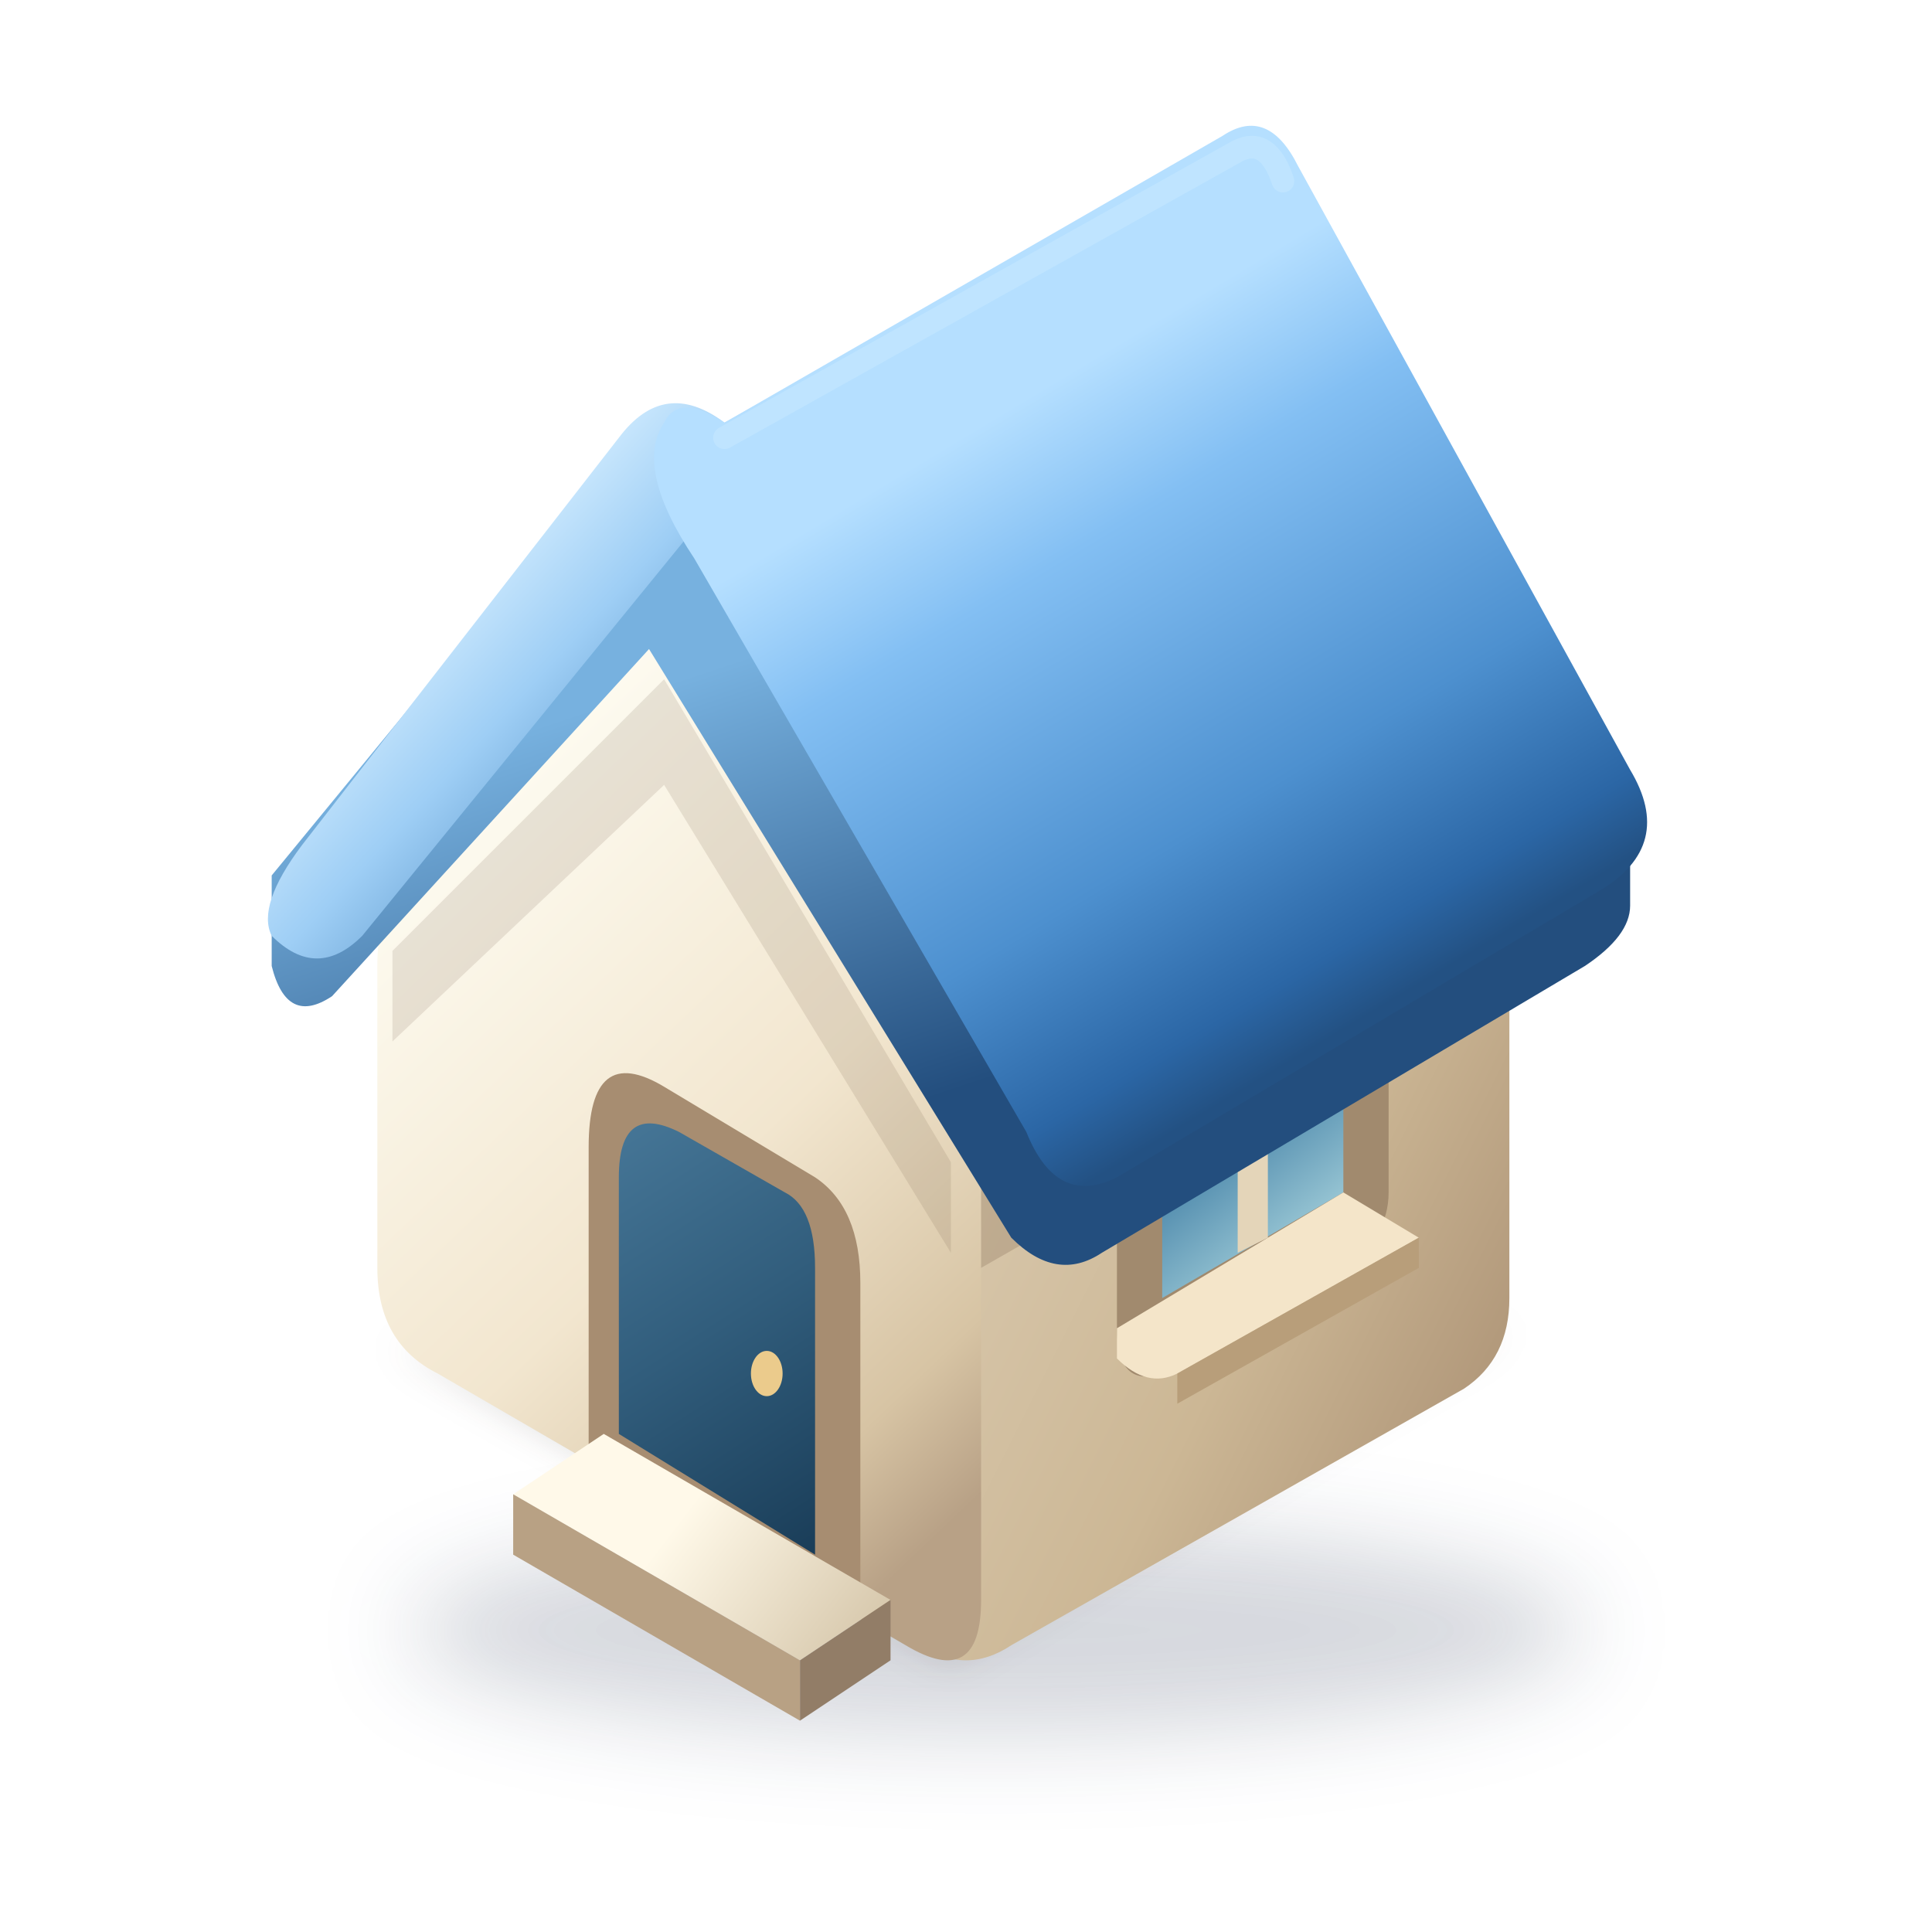
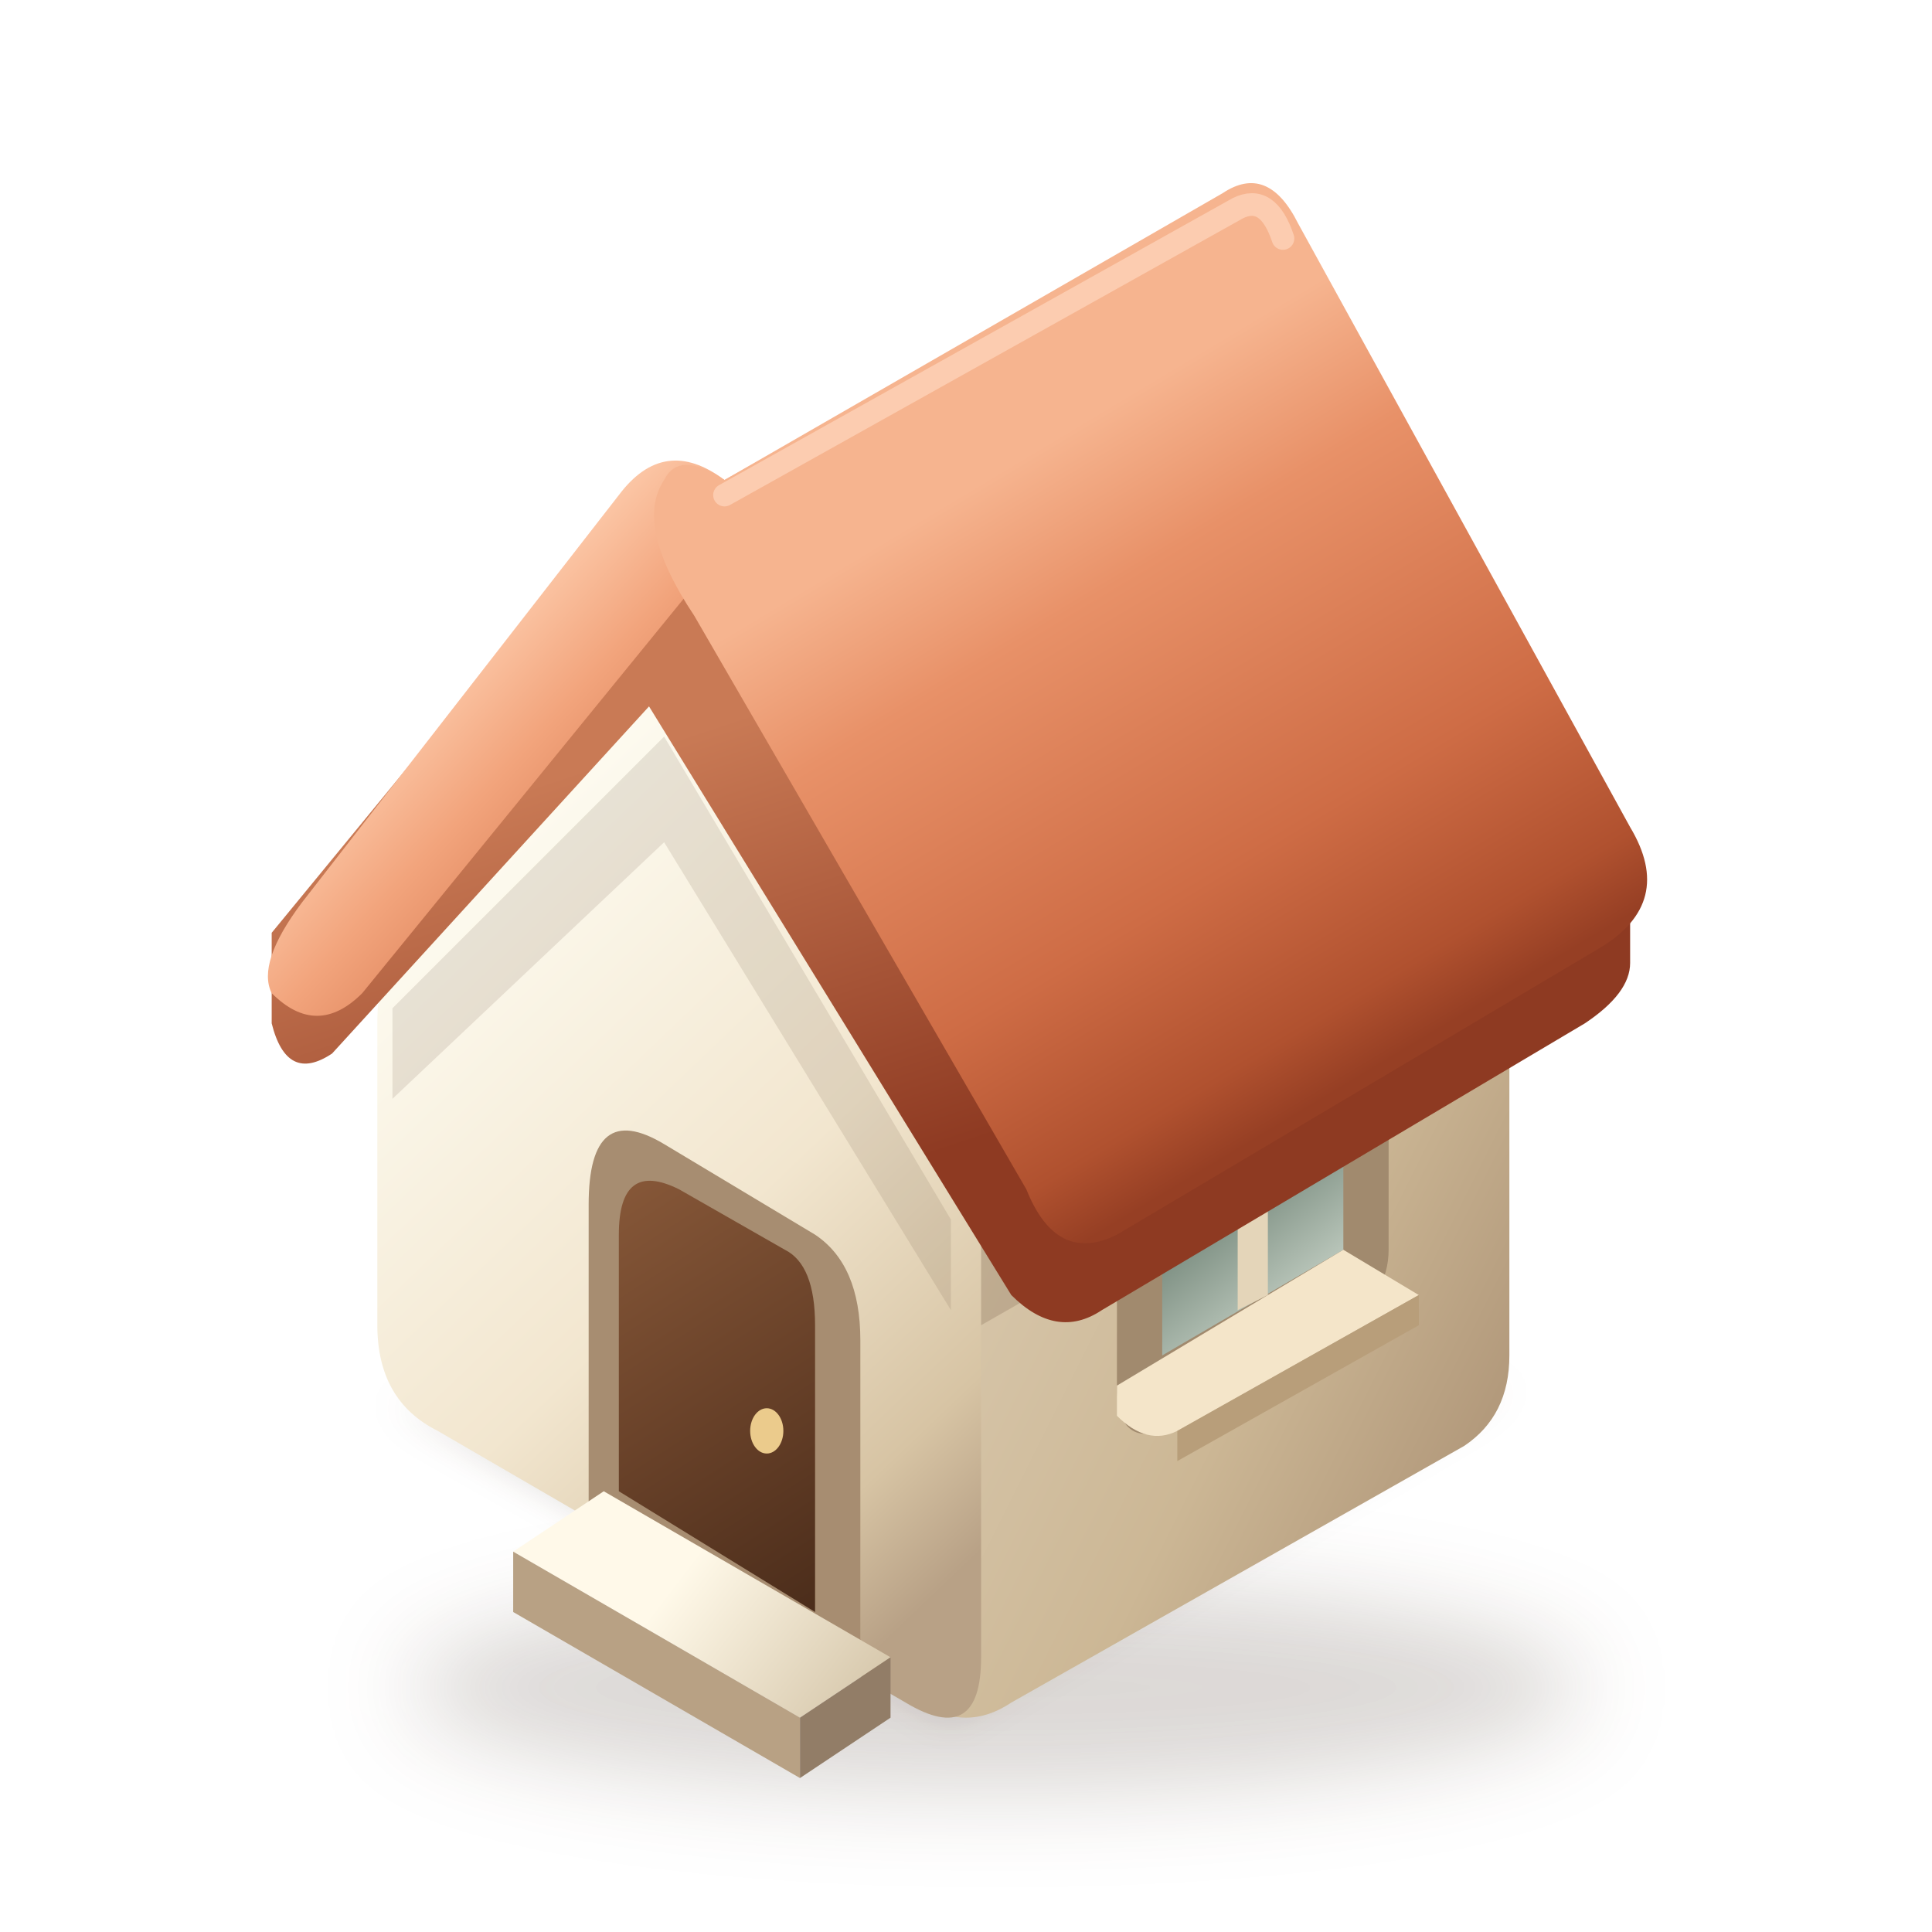
<svg xmlns="http://www.w3.org/2000/svg" viewBox="0 0 128 128" role="img" aria-labelledby="house-title">
  <defs>
-     <linearGradient id="house-front" x1="24" y1="54" x2="66" y2="98" gradientUnits="userSpaceOnUse">
+     <linearGradient id="house-front" x1="24" y1="57.8" x2="66" y2="101.8" gradientUnits="userSpaceOnUse">
      <stop stop-color="#FFFEF5" />
      <stop offset=".55" stop-color="#F2E6CF" />
      <stop offset=".86" stop-color="#D7C4A4" />
      <stop offset="1" stop-color="#B8A186" />
    </linearGradient>
-     <linearGradient id="house-side" x1="67" y1="73" x2="103" y2="91" gradientUnits="userSpaceOnUse">
+     <linearGradient id="house-side" x1="67" y1="76.8" x2="103" y2="94.8" gradientUnits="userSpaceOnUse">
      <stop stop-color="#D7C6AA" />
      <stop offset=".5" stop-color="#CCB795" />
      <stop offset="1" stop-color="#AC9275" />
    </linearGradient>
-     <linearGradient id="house-roof" x1="62" y1="30" x2="86" y2="70" gradientUnits="userSpaceOnUse">
-       <stop stop-color="#B5DFFF" />
-       <stop offset=".22" stop-color="#83BFF3" />
-       <stop offset=".65" stop-color="#4D90CF" />
-       <stop offset=".9" stop-color="#2B66A5" />
-       <stop offset="1" stop-color="#235183" />
+     <linearGradient id="house-roof" x1="62" y1="33.8" x2="86" y2="73.8" gradientUnits="userSpaceOnUse">
+       <stop stop-color="#F6B48F" />
+       <stop offset=".22" stop-color="#E89168" />
+       <stop offset=".65" stop-color="#CE6C45" />
+       <stop offset=".9" stop-color="#B0512F" />
+       <stop offset="1" stop-color="#963F24" />
    </linearGradient>
-     <linearGradient id="house-roof-left" x1="29" y1="38" x2="43" y2="51" gradientUnits="userSpaceOnUse">
-       <stop stop-color="#D5EEFF" />
-       <stop offset=".5" stop-color="#9ECEF5" />
-       <stop offset="1" stop-color="#609ACD" />
+     <linearGradient id="house-roof-left" x1="29" y1="41.8" x2="43" y2="54.8" gradientUnits="userSpaceOnUse">
+       <stop stop-color="#FFD2B4" />
+       <stop offset=".5" stop-color="#F2A47C" />
+       <stop offset="1" stop-color="#D97B52" />
    </linearGradient>
-     <linearGradient id="house-edge" x1="45" y1="45" x2="55" y2="75" gradientUnits="userSpaceOnUse">
-       <stop stop-color="#77B1DF" />
-       <stop offset="1" stop-color="#234E7E" />
+     <linearGradient id="house-edge" x1="45" y1="48.8" x2="55" y2="78.8" gradientUnits="userSpaceOnUse">
+       <stop stop-color="#C97A55" />
+       <stop offset="1" stop-color="#8E3A22" />
    </linearGradient>
-     <linearGradient id="house-door" x1="40" y1="73" x2="58" y2="101" gradientUnits="userSpaceOnUse">
-       <stop stop-color="#48799A" />
-       <stop offset=".5" stop-color="#315D7C" />
-       <stop offset="1" stop-color="#193C57" />
+     <linearGradient id="house-door" x1="40" y1="76.8" x2="58" y2="104.8" gradientUnits="userSpaceOnUse">
+       <stop stop-color="#8A5A3A" />
+       <stop offset=".5" stop-color="#6B432A" />
+       <stop offset="1" stop-color="#4A2C1A" />
    </linearGradient>
-     <linearGradient id="house-glass" x1="77" y1="68" x2="89" y2="83" gradientUnits="userSpaceOnUse">
-       <stop stop-color="#264966" />
-       <stop offset=".48" stop-color="#548EAF" />
-       <stop offset="1" stop-color="#B2DBE2" />
+     <linearGradient id="house-glass" x1="77" y1="71.8" x2="89" y2="86.8" gradientUnits="userSpaceOnUse">
+       <stop stop-color="#4C5A50" />
+       <stop offset=".48" stop-color="#7D8F82" />
+       <stop offset="1" stop-color="#D3DDD2" />
    </linearGradient>
-     <linearGradient id="house-step" x1="44" y1="102" x2="61" y2="115" gradientUnits="userSpaceOnUse">
+     <linearGradient id="house-step" x1="44" y1="105.8" x2="61" y2="118.8" gradientUnits="userSpaceOnUse">
      <stop stop-color="#FFF9E9" />
      <stop offset="1" stop-color="#C5B291" />
    </linearGradient>
-     <filter id="house-shadow" x="9" y="87" width="111" height="39" filterUnits="userSpaceOnUse">
+     <filter id="house-shadow" x="0" y="80" width="128" height="48" filterUnits="userSpaceOnUse">
      <feGaussianBlur stdDeviation="3" />
    </filter>
-     <filter id="house-contact" x="20" y="84" width="89" height="33" filterUnits="userSpaceOnUse">
+     <filter id="house-contact" x="0" y="80" width="128" height="48" filterUnits="userSpaceOnUse">
      <feGaussianBlur stdDeviation="1.2" />
    </filter>
  </defs>
  <g id="house-ground">
-     <ellipse cx="66" cy="108" rx="39" ry="7" fill="#1B2C49" opacity=".18" filter="url(#house-shadow)" />
-     <path d="M26 89L63 110L100 88L64 99Z" fill="#342A25" opacity=".18" filter="url(#house-contact)" />
+     <ellipse cx="66" cy="111.8" rx="39" ry="7" fill="#3E2C1E" opacity=".18" filter="url(#house-shadow)" />
+     <path d="M26 92.8L63 113.8L100 91.8L64 102.8Z" fill="#3E2C1E" opacity=".18" filter="url(#house-contact)" />
  </g>
  <g id="house-body">
-     <path d="M63 73L100 52V86Q100 90 97 92L67 109Q64 111 61 109V78Z" fill="url(#house-side)" />
-     <path d="M26 60L43 40Q45 38 47 41L65 72V106Q65 112 60 109L29 91Q25 89 25 84V64Q25 61 26 60Z" fill="url(#house-front)" />
-     <path d="M26 63L44 45L63 77L63 83L44 52L26 69Z" fill="#725D48" opacity=".15" />
-     <path d="M65 78L100 58V64L65 84Z" fill="#6F533D" opacity=".22" />
+     <path d="M63 76.8L100 55.8V89.8Q100 93.8 97 95.8L67 112.8Q64 114.8 61 112.8V81.8Z" fill="url(#house-side)" />
+     <path d="M26 63.8L43 43.8Q45 41.8 47 44.8L65 75.8V109.8Q65 115.8 60 112.8L29 94.8Q25 92.8 25 87.8V67.8Q25 64.8 26 63.8Z" fill="url(#house-front)" />
+     <path d="M26 66.8L44 48.8L63 80.8L63 86.8L44 55.8L26 72.8Z" fill="#725D48" opacity=".15" />
+     <path d="M65 81.8L100 61.8V67.8L65 87.8Z" fill="#6F533D" opacity=".22" />
  </g>
  <g id="house-details">
-     <path d="M39 76Q39 69 44 72L54 78Q57 80 57 85V106L39 96Z" fill="#A78D71" />
-     <path d="M41 78Q41 73 45 75L52 79Q54 80 54 84V103L41 95Z" fill="url(#house-door)" />
-     <ellipse cx="50.8" cy="91" rx="1.05" ry="1.5" fill="#EBCB8C" />
-     <path d="M76 70L88 63Q92 61 92 65V79Q92 82 89 84L77 91Q74 92 74 88V75Q74 72 76 70Z" fill="#A18A6E" />
-     <path d="M77 72L89 65V79L77 86Z" fill="url(#house-glass)" />
-     <path d="M82 69L84 68V82L82 83Z" fill="#E4D5B9" />
-     <path d="M77 78L89 71V73L77 80Z" fill="#E4D5B9" />
-     <path d="M74 88L89 79L94 82L78 91Q76 92 74 90Z" fill="#F4E5C9" />
-     <path d="M78 91L94 82V84L78 93Z" fill="#B89E7A" />
-     <path d="M34 99L40 95L59 106L53 110Z" fill="url(#house-step)" />
-     <path d="M34 99L53 110V114L34 103Z" fill="#B8A184" />
-     <path d="M53 110L59 106V110L53 114Z" fill="#927D67" />
+     <path d="M39 79.8Q39 72.8 44 75.8L54 81.8Q57 83.8 57 88.8V109.8L39 99.8Z" fill="#A78D71" />
+     <path d="M41 81.8Q41 76.8 45 78.8L52 82.8Q54 83.8 54 87.8V106.8L41 98.8Z" fill="url(#house-door)" />
+     <ellipse cx="50.8" cy="94.8" rx="1.1" ry="1.5" fill="#EBCB8C" />
+     <path d="M76 73.8L88 66.8Q92 64.8 92 68.8V82.8Q92 85.8 89 87.8L77 94.8Q74 95.8 74 91.8V78.8Q74 75.8 76 73.8Z" fill="#A18A6E" />
+     <path d="M77 75.8L89 68.8V82.8L77 89.8Z" fill="url(#house-glass)" />
+     <path d="M82 72.8L84 71.8V85.8L82 86.8Z" fill="#E4D5B9" />
+     <path d="M77 81.8L89 74.8V76.8L77 83.8Z" fill="#E4D5B9" />
+     <path d="M74 91.8L89 82.8L94 85.8L78 94.8Q76 95.8 74 93.8Z" fill="#F4E5C9" />
+     <path d="M78 94.8L94 85.8V87.8L78 96.8Z" fill="#B89E7A" />
+     <path d="M34 102.8L40 98.8L59 109.8L53 113.8Z" fill="url(#house-step)" />
+     <path d="M34 102.8L53 113.8V117.8L34 106.8Z" fill="#B8A184" />
+     <path d="M53 113.8L59 109.8V113.8L53 117.8Z" fill="#927D67" />
  </g>
  <g id="house-roof-body">
-     <path d="M18 58L41 30Q44 27 47 31L73 74L108 54V60Q108 62 105 64L73 83Q70 85 67 82L43 43L22 66Q19 68 18 64Z" fill="url(#house-edge)" />
-     <path d="M20 56L41 29Q44 25 48 28L82 9Q85 8 83 12L46 35L24 62Q21 65 18 62Q17 60 20 56Z" fill="url(#house-roof-left)" />
-     <path d="M44 28Q45 26 48 28L81 9Q84 7 86 11L108 51Q111 56 106 59L74 78Q70 80 68 75L46 37Q42 31 44 28Z" fill="url(#house-roof)" />
-     <path d="M48 29L82 10Q84 9 85 12" fill="none" stroke="#C4E7FF" stroke-width="1.5" stroke-linecap="round" opacity=".65" />
+     <path d="M18 61.8L41 33.8Q44 30.8 47 34.8L73 77.8L108 57.8V63.8Q108 65.8 105 67.8L73 86.8Q70 88.8 67 85.8L43 46.8L22 69.8Q19 71.8 18 67.8Z" fill="url(#house-edge)" />
+     <path d="M20 59.8L41 32.8Q44 28.8 48 31.8L82 12.8Q85 11.8 83 15.8L46 38.8L24 65.8Q21 68.8 18 65.8Q17 63.8 20 59.8Z" fill="url(#house-roof-left)" />
+     <path d="M44 31.8Q45 29.8 48 31.8L81 12.8Q84 10.8 86 14.8L108 54.8Q111 59.8 106 62.8L74 81.8Q70 83.8 68 78.8L46 40.8Q42 34.8 44 31.8Z" fill="url(#house-roof)" />
+     <path d="M48 32.8L82 13.8Q84 12.8 85 15.8" fill="none" stroke="#FFD9C2" stroke-width="1.5" stroke-linecap="round" opacity=".65" />
  </g>
</svg>
